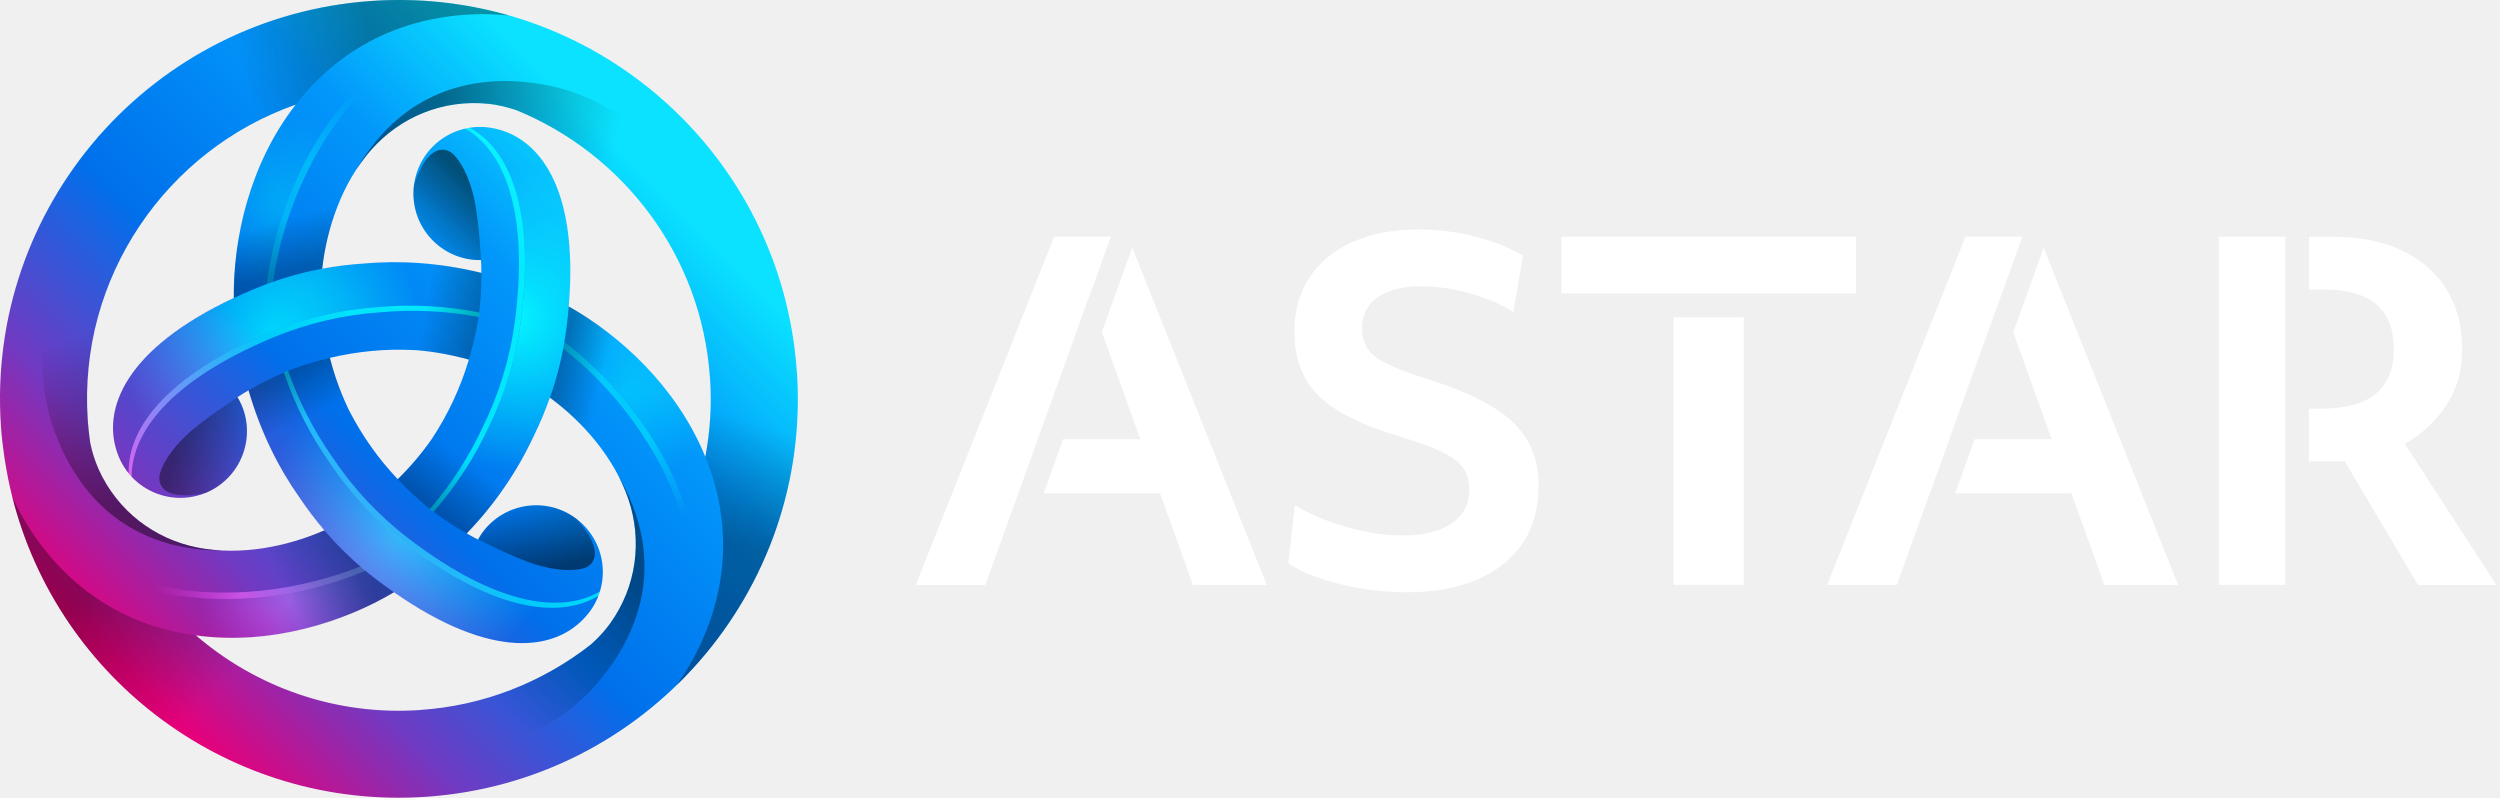
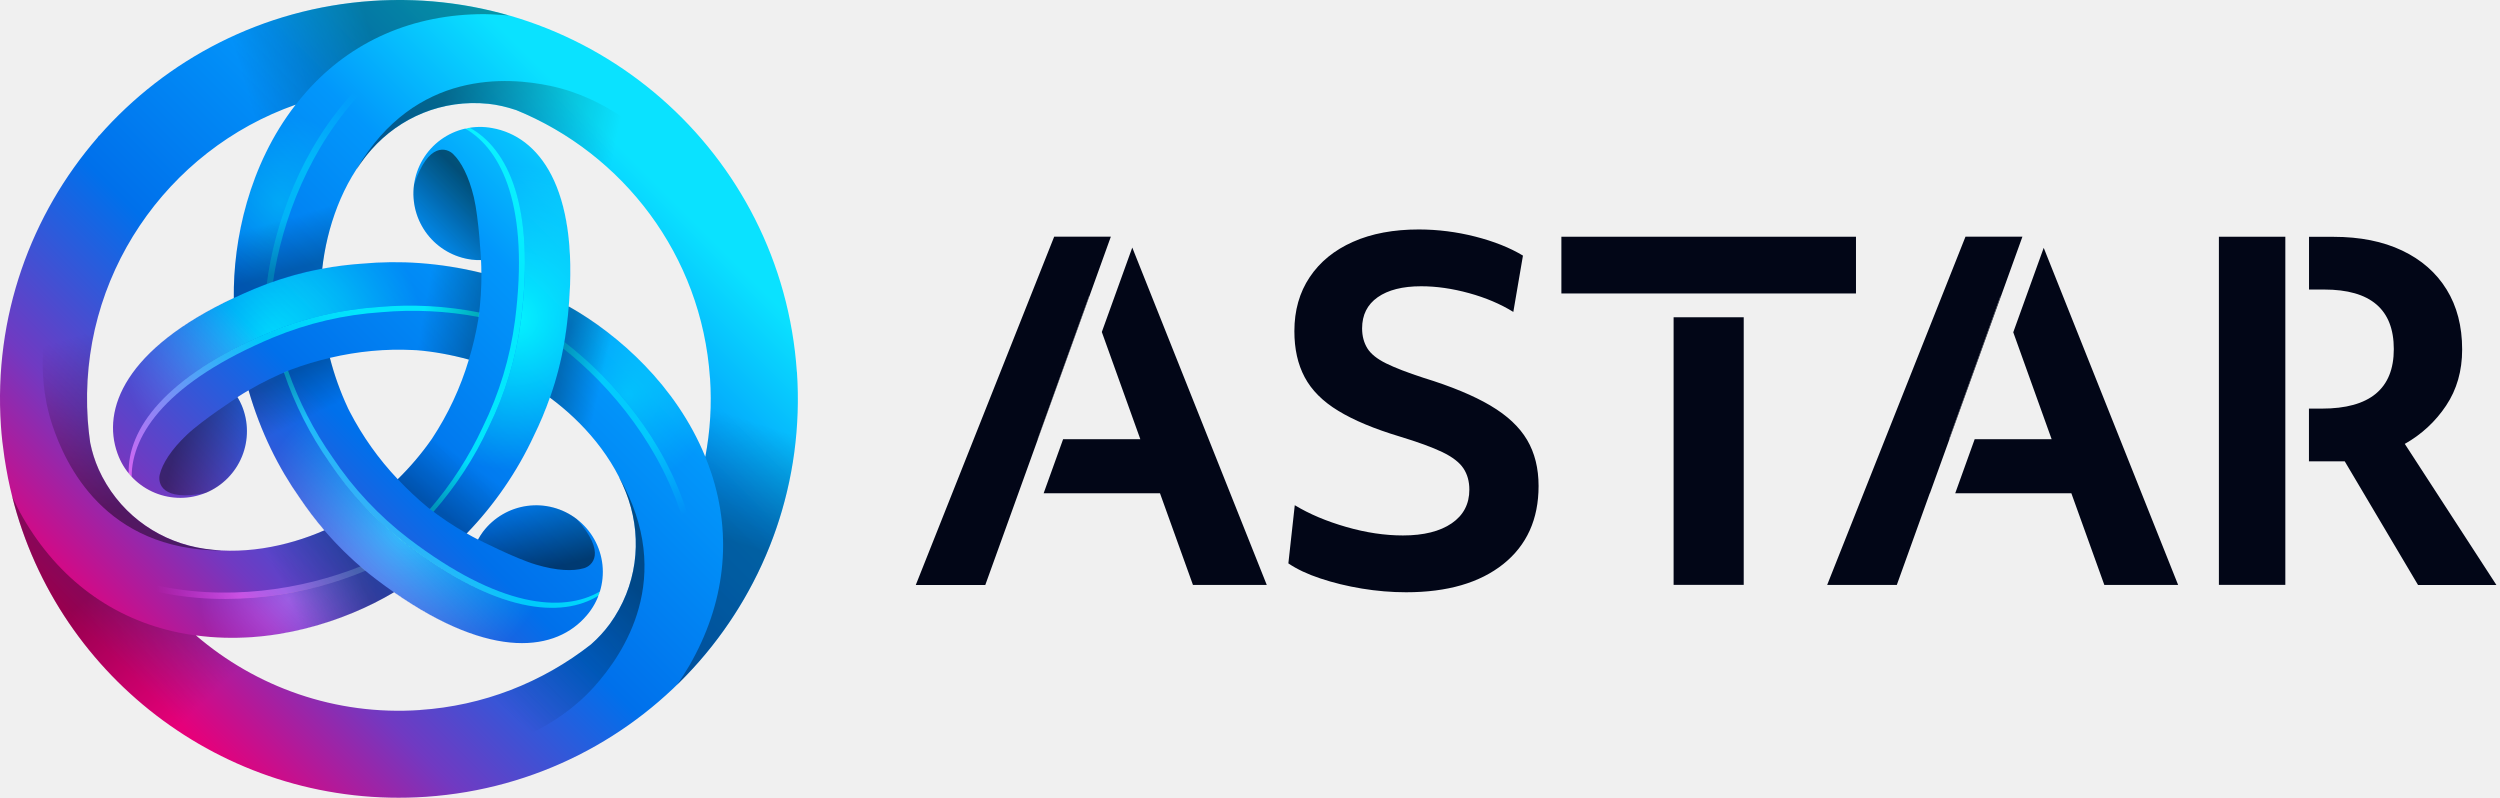
- <svg xmlns="http://www.w3.org/2000/svg" width="188" height="60" fill="none">
-   <path d="M59.923 27.965C58.8 11.433 44.49-1.053 27.963.07 19.73.631 12.5 4.466 7.454 10.211l-.015-.01c-.036.046-.067.092-.098.138C2.33 16.12-.49 23.801.07 32.036c.052.786.144 1.556.257 2.32 0 .037.01.067.015.103.077.503.165 1.007.262 1.5a29.526 29.526 0 0 0 .308 1.36c3.466 13.816 16.409 23.601 31.123 22.6 16.527-1.124 29.018-15.433 27.894-31.964l-.006.01Zm-6.53.446c.139 2.034.01 4.026-.354 5.946 0-.01-.01-.02-.01-.031-2.178-5.314-6.48-9.154-10.259-11.275.765-9.005-2.29-12.804-5.75-13.42a5.005 5.005 0 0 0-5.889 4.287 5.005 5.005 0 0 0 4.334 5.606c.241.031.477.041.708.036a19 19 0 0 1 .026.965c-3.199-.79-6.187-.95-8.913-.703a25.738 25.738 0 0 0-3.055.385c.34-3.04 1.484-6.459 3.697-8.954 2.14-2.418 5.324-3.799 8.794-3.445.658.067 1.361.231 1.992.442.031.01.062.02.088.025 8.04 3.276 13.96 10.91 14.586 20.136h.005Zm-20.911 4.58s0 .005-.005.01a21.148 21.148 0 0 1-2.567 3.035 22.32 22.32 0 0 1-3.615-5.088c-.046-.098-.097-.185-.144-.283v-.01a21.503 21.503 0 0 1-1.345-3.743c2.13-.503 4.22-.688 6.218-.59l.318.015h.01c1.253.103 2.557.334 3.907.704a22.359 22.359 0 0 1-2.772 5.945l-.005.005ZM22.234 7.87l-.015.02c-3.517 4.539-4.688 10.181-4.636 14.514-8.184 3.84-9.94 8.384-8.749 11.69.03.093.067.18.103.268a5.013 5.013 0 0 0 6.556 2.69 5.013 5.013 0 0 0 2.69-6.556 5.22 5.22 0 0 0-.323-.632c.257-.17.534-.338.832-.513.913 3.168 2.264 5.843 3.84 8.081.57.847 1.186 1.663 1.858 2.449-2.803 1.227-6.335 1.946-9.606 1.278-3.162-.646-5.95-2.71-7.382-5.894a9.532 9.532 0 0 1-.616-1.945 23.767 23.767 0 0 1-.19-1.73c-.73-10.746 5.935-20.311 15.638-23.72Zm9.354 45.524c-6.381.436-12.347-1.74-16.855-5.612 5.689.776 11.162-1.032 14.89-3.244 7.418 5.17 12.234 4.42 14.503 1.735a5.01 5.01 0 0 0-.77-7.25 5.01 5.01 0 0 0-7.024.95c-.143.19-.272.396-.385.601-.272-.139-.56-.293-.852-.462a26.8 26.8 0 0 0 5.067-7.373 26.09 26.09 0 0 0 1.191-2.839c2.465 1.818 4.857 4.513 5.915 7.68 1.022 3.06.631 6.51-1.412 9.34a9.534 9.534 0 0 1-1.376 1.504l-.02.02a23.303 23.303 0 0 1-12.866 4.945l-.006.005Z" fill="url(#a)" />
-   <path style="mix-blend-mode:overlay" opacity=".9" d="M37.02 9.626a4.871 4.871 0 0 0-1.705-.02c2.871 1.56 4.96 5.909 3.862 14.493a25.672 25.672 0 0 1-2.428 8.03 26.734 26.734 0 0 1-4.144 6.355 23.653 23.653 0 0 0 2.49 1.638 26.8 26.8 0 0 0 5.068-7.372 25.498 25.498 0 0 0 2.428-8.03c1.31-10.217-1.904-14.437-5.57-15.09v-.004Z" fill="url(#b)" />
-   <path d="M39.176 24.094c1.099-8.58-.991-12.933-3.861-14.494-.113.015-.22.041-.334.067 2.809 1.617 4.831 5.96 3.748 14.427a25.673 25.673 0 0 1-2.428 8.03 26.61 26.61 0 0 1-3.969 6.15c.092.072.18.139.272.205a26.84 26.84 0 0 0 4.143-6.356 25.499 25.499 0 0 0 2.429-8.03Z" fill="#fff" style="mix-blend-mode:overlay" opacity=".8" />
-   <path style="mix-blend-mode:overlay" opacity=".5" d="M28.266 43.557c-.272-.205-.529-.421-.79-.637-4.236 1.767-10.105 2.875-15.937 1.52a23.383 23.383 0 0 0 3.188 3.342c5.689.776 11.162-1.032 14.89-3.244a44.311 44.311 0 0 1-1.356-.986l.005.005Z" fill="url(#c)" />
-   <path style="mix-blend-mode:overlay" opacity=".6" d="M27.48 42.92c-.128-.108-.261-.215-.384-.323-4.267 1.704-10.166 2.726-15.983 1.273.144.19.288.385.431.57 5.828 1.355 11.701.247 15.937-1.52Z" fill="url(#d)" />
-   <path style="mix-blend-mode:overlay" opacity=".9" d="M8.839 34.1c.03.092.067.18.103.267.19.452.436.857.734 1.222-.082-3.265 2.639-7.255 10.617-10.592a25.619 25.619 0 0 1 8.168-1.91 26.604 26.604 0 0 1 7.578.411c.129-1.078.18-2.084.17-2.973a26.757 26.757 0 0 0-8.918-.703 25.649 25.649 0 0 0-8.169 1.91C9.62 25.706 7.571 30.599 8.84 34.105V34.1Z" fill="url(#e)" />
-   <path d="M20.293 25.002c-7.978 3.338-10.7 7.327-10.617 10.592.072.087.149.17.226.252-.006-3.24 2.746-7.162 10.617-10.459a25.622 25.622 0 0 1 8.168-1.91 26.717 26.717 0 0 1 7.311.36 7.67 7.67 0 0 0 .041-.339 26.794 26.794 0 0 0-7.578-.41 25.651 25.651 0 0 0-8.168 1.91v.004Z" fill="#fff" style="mix-blend-mode:overlay" opacity=".8" />
-   <path style="mix-blend-mode:overlay" opacity=".4" d="M42.601 24.715c-.04.339-.097.667-.154 1.001 3.645 2.783 7.542 7.316 9.288 13.04a23.595 23.595 0 0 0 1.299-4.435c-2.172-5.314-6.474-9.15-10.253-11.27-.046.54-.103 1.089-.175 1.664h-.005Z" fill="url(#f)" />
-   <path style="mix-blend-mode:overlay" opacity=".5" d="M42.447 25.716c-.031.164-.057.334-.088.498 3.61 2.844 7.445 7.44 9.093 13.205.097-.22.19-.442.277-.662-1.745-5.725-5.637-10.253-9.288-13.041h.006Z" fill="url(#g)" />
-   <path style="mix-blend-mode:overlay" opacity=".9" d="M44.126 46.268a5.13 5.13 0 0 0 .873-1.468c-2.788 1.704-7.6 1.34-14.484-3.903a25.524 25.524 0 0 1-5.74-6.12 26.634 26.634 0 0 1-3.435-6.766c-.996.426-1.894.888-2.664 1.34a26.87 26.87 0 0 0 3.85 8.076c1.54 2.3 3.46 4.38 5.74 6.12 8.194 6.243 13.457 5.57 15.854 2.72h.006Z" fill="url(#h)" />
-   <path d="M30.52 40.898c6.879 5.241 11.695 5.606 14.482 3.901.041-.107.077-.215.108-.318-2.803 1.628-7.578 1.201-14.365-3.968a25.526 25.526 0 0 1-5.74-6.12 26.648 26.648 0 0 1-3.342-6.51c-.108.046-.21.087-.313.133a26.633 26.633 0 0 0 3.434 6.767c1.54 2.3 3.46 4.38 5.74 6.12l-.005-.005Z" fill="#fff" style="mix-blend-mode:overlay" opacity=".8" />
-   <path style="mix-blend-mode:overlay" opacity=".3" d="M19.117 21.722c.313-.129.626-.247.944-.365.586-4.549 2.562-10.191 6.65-14.56-1.53.22-3.035.58-4.493 1.088C18.7 12.424 17.53 18.066 17.582 22.4c.487-.23.996-.457 1.53-.677h.005Z" fill="url(#i)" />
-   <path style="mix-blend-mode:overlay" opacity=".4" d="M20.06 21.357c.16-.056.314-.118.473-.174.657-4.55 2.721-10.166 6.885-14.479-.236.026-.473.057-.709.088-4.087 4.374-6.063 10.011-6.648 14.56v.005Z" fill="url(#j)" />
-   <path style="mix-blend-mode:multiply" opacity=".4" d="M27.963.071c-8.235.56-15.463 4.395-20.51 10.14l-.113.128c.98.976 4.194 2.896 5.493 3.697A23.43 23.43 0 0 1 22.24 7.87c.252-.329.518-.652.796-.965 3.388-3.825 8.014-5.843 13.384-5.843.596 0 1.813.098 1.838.098A29.793 29.793 0 0 0 27.964.07Z" fill="url(#k)" />
-   <path style="mix-blend-mode:multiply" opacity=".4" d="M31.588 53.399c-6.381.436-12.347-1.74-16.855-5.611a17.994 17.994 0 0 1-1.263-.211c-5.006-1.022-9.072-4.02-11.752-8.666a17.608 17.608 0 0 1-.806-1.582c3.466 13.816 16.409 23.602 31.118 22.6.067-1.514-.38-5.03-.447-6.53h.005Z" fill="url(#l)" />
-   <path style="mix-blend-mode:multiply" opacity=".4" d="M59.924 27.965c-.924-.093-5.422.262-6.53.446.138 2.034.01 4.026-.355 5.946.154.38.303.77.436 1.165 1.618 4.847 1.053 9.863-1.627 14.514a17.779 17.779 0 0 1-.965 1.49s.015-.011.02-.021c6.095-5.93 9.642-14.391 9.021-23.535v-.005Z" fill="url(#m)" />
-   <path style="mix-blend-mode:multiply" opacity=".5" d="M36.728 7.803c.657.067 1.36.231 1.992.442.03.01.062.02.087.025a23.587 23.587 0 0 1 6.998 4.426s.01.005.015.01c.986-1.124 2.88-2.361 2.88-2.361s-2.9-2.968-7.341-3.892c-3.106-.647-10.114-1.268-14.535 6.253l.041-.04c.329-.494.673-.976 1.068-1.418 2.141-2.418 5.324-3.8 8.795-3.445Z" fill="url(#n)" />
-   <path style="mix-blend-mode:multiply" opacity=".5" d="M45.856 46.925a9.537 9.537 0 0 1-1.376 1.504c-.02.02-.046.041-.067.062a23.606 23.606 0 0 1-7.331 3.845c-.005 0-.01 0-.016.005.483 1.417.606 3.676.606 3.676s4.02-1.026 7.04-4.41c2.11-2.367 6.155-8.127 1.852-15.715 0 0 .006.025.016.056.267.53.508 1.073.693 1.633 1.022 3.06.631 6.51-1.412 9.339l-.005.005Z" fill="url(#o)" />
-   <path style="mix-blend-mode:multiply" opacity=".5" d="M7.413 35.276a9.531 9.531 0 0 1-.617-1.946c-.005-.03-.015-.062-.02-.093-.38-2.767-.257-5.57.334-8.27v-.016c-1.469-.288-3.486-1.314-3.486-1.314s-1.12 4 .303 8.302c.996 3.013 3.958 9.395 12.68 9.462 0 0-.025-.006-.056-.016-.59-.036-1.18-.097-1.76-.215-3.163-.647-5.951-2.711-7.384-5.894h.006Z" fill="url(#p)" />
-   <path style="mix-blend-mode:multiply" opacity=".6" d="M35.465 19.52c.241.03.477.04.708.035 0 0-.159-3.116-.539-4.718-.385-1.597-.95-2.66-1.566-3.26-.446-.431-1.848-.966-2.936 2.33a5.005 5.005 0 0 0 4.333 5.607v.005Z" fill="url(#q)" />
-   <path style="mix-blend-mode:multiply" opacity=".5" d="M18.19 30.506a5.221 5.221 0 0 0-.324-.631s-2.624 1.694-3.815 2.823c-1.191 1.13-1.828 2.152-2.038 2.988-.149.601.087 2.08 3.486 1.376a5.013 5.013 0 0 0 2.69-6.556Z" fill="url(#r)" />
-   <path style="mix-blend-mode:multiply" opacity=".6" d="M36.338 39.968c-.144.19-.272.396-.385.6 0 0 2.778 1.423 4.354 1.89 1.576.468 2.777.509 3.604.272.596-.169 1.756-1.119-.55-3.706a5.01 5.01 0 0 0-7.023.95v-.006Z" fill="url(#s)" />
-   <path style="mix-blend-mode:multiply" opacity=".3" d="M35.26 27.046c-.63 2.095-1.514 4-2.597 5.678-.057.087-.113.175-.175.267 0 0 0 .005-.005.01a21.149 21.149 0 0 1-2.567 3.035c.688.729 1.427 1.437 2.244 2.11a23.507 23.507 0 0 0 2.936 1.971 26.798 26.798 0 0 0 5.068-7.372 26.08 26.08 0 0 0 1.19-2.84c-1.057-.775-2.125-1.396-3.11-1.817a22.816 22.816 0 0 0-2.989-1.042h.006Z" fill="url(#t)" />
-   <path style="mix-blend-mode:multiply" opacity=".3" d="M14.734 47.788c5.688.775 11.161-1.032 14.889-3.245a44.311 44.311 0 0 1-1.356-.986 25.583 25.583 0 0 1-3.88-3.67c-2.804 1.226-6.336 1.945-9.607 1.277-3.162-.646-5.95-2.71-7.383-5.893a9.533 9.533 0 0 1-.616-1.946c.827 5.801 3.753 10.863 7.948 14.462h.005Z" fill="url(#u)" />
-   <path style="mix-blend-mode:multiply" opacity=".3" d="M29.915 36.035a22.32 22.32 0 0 1-3.614-5.087c-.046-.098-.098-.185-.144-.283v-.01a21.503 21.503 0 0 1-1.345-3.743c-.976.231-1.956.519-2.942.889a23.8 23.8 0 0 0-3.173 1.55c.914 3.168 2.264 5.843 3.84 8.081.57.847 1.187 1.663 1.86 2.449 1.2-.524 2.274-1.145 3.13-1.787a23.401 23.401 0 0 0 2.393-2.064l-.005.005Z" fill="url(#v)" />
-   <path style="mix-blend-mode:multiply" opacity=".3" d="M22.22 7.89c-3.517 4.539-4.688 10.181-4.636 14.514a40.21 40.21 0 0 1 1.535-.682 25.254 25.254 0 0 1 5.113-1.525c.34-3.04 1.484-6.459 3.697-8.954 2.14-2.418 5.324-3.8 8.795-3.445.657.067 1.36.231 1.992.442.03.01.061.02.087.025A23.262 23.262 0 0 0 28.4 6.597c-2.156.149-4.22.585-6.171 1.273-.005.005-.01.015-.015.02h.005Z" fill="url(#w)" />
-   <path style="mix-blend-mode:multiply" opacity=".3" d="M53.034 34.316c-2.176-5.314-6.479-9.155-10.258-11.275-.046.54-.102 1.094-.18 1.674a25.417 25.417 0 0 1-1.237 5.19c2.465 1.818 4.857 4.513 5.915 7.681 1.021 3.06.631 6.51-1.412 9.339a9.537 9.537 0 0 1-1.376 1.504l-.02.02c4.405-3.46 7.52-8.45 8.589-14.097 0-.01-.01-.021-.01-.031l-.01-.005Z" fill="url(#x)" />
-   <path style="mix-blend-mode:multiply" opacity=".3" d="M24.216 23.811a23.07 23.07 0 0 0 .59 3.101c2.131-.503 4.22-.688 6.218-.59l.318.015h.01c1.253.103 2.557.334 3.908.704.287-.96.529-1.957.703-2.994.19-1.293.246-2.49.241-3.532-3.198-.79-6.186-.95-8.912-.703a25.72 25.72 0 0 0-3.055.385c-.144 1.304-.15 2.541-.016 3.61l-.005.004Z" fill="url(#y)" />
-   <path d="m150.427 22.281-3.861 10.746h.031l3.851-10.684-.021-.062ZM81.892 22.281l-3.86 10.746h.015l3.86-10.71-.015-.036ZM82.857 24.966l2.895 8.061h-5.806l-1.464 4.066h8.749l2.48 6.895h5.55L85.147 18.616l-2.29 6.35Z" fill="#fff" />
-   <path d="m78.031 33.027 3.861-10.746.016.036 1.627-4.518h-4.261L68.867 43.99h5.227l3.953-10.962h-.016ZM112.077 30.496c-1.263-.745-2.942-1.443-5.032-2.085-1.196-.39-2.131-.75-2.808-1.083-.678-.334-1.15-.713-1.412-1.134-.262-.427-.395-.925-.395-1.5 0-1.011.39-1.791 1.17-2.34.781-.55 1.874-.827 3.276-.827 1.15 0 2.346.174 3.599.518 1.252.344 2.361.816 3.327 1.412l.724-4.236c-.986-.595-2.188-1.073-3.599-1.432a17.292 17.292 0 0 0-4.221-.534c-1.904 0-3.563.308-4.959.93-1.402.62-2.485 1.504-3.255 2.654s-1.155 2.505-1.155 4.066c0 1.335.256 2.485.775 3.46.518.976 1.36 1.823 2.531 2.531 1.17.714 2.711 1.356 4.615 1.93 1.376.417 2.444.807 3.204 1.171.76.365 1.289.776 1.587 1.222.297.447.446.98.446 1.602 0 1.078-.441 1.925-1.324 2.531-.883.606-2.11.914-3.671.914-1.356 0-2.773-.21-4.256-.637-1.484-.426-2.773-.97-3.877-1.637l-.482 4.374c.641.436 1.448.816 2.413 1.135.965.323 2.002.575 3.116.76 1.114.184 2.223.277 3.327.277 3.101 0 5.535-.709 7.306-2.12 1.766-1.413 2.654-3.369 2.654-5.874 0-1.33-.287-2.485-.862-3.46-.575-.976-1.494-1.839-2.757-2.583l-.005-.005ZM139.57 17.8h-22.154v4.27h22.154V17.8ZM131.128 23.858h-5.273v20.125h5.273V23.858ZM146.567 33.027l3.861-10.746.02.062 1.638-4.544h-4.282l-10.402 26.19h5.237l2.48-6.896h.01l1.469-4.066h-.031ZM151.397 24.987l2.886 8.04h-5.787l-1.463 4.066h8.733l2.48 6.895h5.55l-10.109-25.352-2.29 6.351ZM180.846 33.376a8.995 8.995 0 0 0 3.101-2.875c.806-1.207 1.207-2.613 1.207-4.22 0-1.746-.39-3.25-1.171-4.513-.78-1.263-1.894-2.239-3.342-2.927-1.448-.688-3.168-1.032-5.17-1.032h-1.833v3.964h1.14c3.491 0 5.236 1.494 5.236 4.477 0 2.983-1.802 4.477-5.411 4.477h-.97v3.963h2.69l5.514 9.303h5.894l-6.89-10.612.005-.005ZM171.857 17.8h-4.996v26.183h4.996V17.8Z" fill="#fff" />
+ <svg xmlns="http://www.w3.org/2000/svg" width="188" height="60" viewBox="0 0 188 60" fill="none">
+   <g clip-path="url(#clip0_252_12026)">
+     <path d="M59.923 27.965C58.8 11.433 44.49 -1.053 27.963 0.07C19.73 0.631 12.5 4.466 7.454 10.211L7.439 10.201C7.403 10.247 7.372 10.293 7.341 10.339C2.33 16.12 -0.49 23.801 0.07 32.036C0.122 32.822 0.214 33.592 0.327 34.356C0.327 34.393 0.337 34.423 0.342 34.459C0.419 34.962 0.507 35.466 0.604 35.959C0.696 36.415 0.799 36.868 0.912 37.319C4.378 51.135 17.321 60.92 32.035 59.919C48.562 58.795 61.053 44.486 59.929 27.955L59.923 27.965ZM53.393 28.411C53.532 30.445 53.403 32.437 53.039 34.357C53.039 34.347 53.029 34.337 53.029 34.326C50.851 29.012 46.549 25.172 42.77 23.051C43.535 14.046 40.48 10.247 37.02 9.631C36.35 9.505 35.66 9.517 34.995 9.668C34.33 9.818 33.702 10.102 33.15 10.504C32.599 10.905 32.135 11.415 31.788 12.002C31.441 12.589 31.217 13.241 31.131 13.918C31.047 14.571 31.092 15.234 31.264 15.869C31.437 16.504 31.733 17.099 32.135 17.62C32.538 18.141 33.039 18.577 33.611 18.904C34.182 19.23 34.812 19.441 35.465 19.524C35.706 19.555 35.942 19.565 36.173 19.56C36.19 19.881 36.199 20.203 36.199 20.525C33 19.735 30.012 19.575 27.286 19.822C26.261 19.889 25.241 20.018 24.231 20.207C24.571 17.167 25.715 13.748 27.928 11.253C30.068 8.835 33.252 7.454 36.722 7.808C37.38 7.875 38.083 8.039 38.714 8.25C38.745 8.26 38.776 8.27 38.802 8.275C46.842 11.551 52.762 19.185 53.388 28.411H53.393ZM32.482 32.991C32.482 32.991 32.482 32.996 32.477 33.001C31.719 34.091 30.859 35.107 29.91 36.036C28.473 34.518 27.256 32.805 26.295 30.948C26.249 30.85 26.198 30.763 26.151 30.665V30.655C25.588 29.452 25.138 28.198 24.806 26.912C26.936 26.409 29.026 26.224 31.024 26.322L31.342 26.337H31.352C32.605 26.44 33.909 26.671 35.259 27.041C34.632 29.148 33.698 31.151 32.487 32.986L32.482 32.991ZM22.234 7.87L22.219 7.89C18.702 12.429 17.531 18.071 17.583 22.404C9.399 26.244 7.643 30.788 8.834 34.094C8.864 34.187 8.901 34.274 8.937 34.362C9.45 35.588 10.429 36.56 11.658 37.064C12.888 37.568 14.267 37.564 15.493 37.052C16.719 36.539 17.691 35.56 18.195 34.331C18.699 33.102 18.695 31.722 18.183 30.496C18.09 30.278 17.982 30.067 17.86 29.864C18.117 29.694 18.394 29.526 18.692 29.351C19.605 32.519 20.956 35.194 22.532 37.432C23.102 38.279 23.718 39.095 24.39 39.881C21.587 41.108 18.055 41.827 14.784 41.159C11.622 40.513 8.834 38.449 7.402 35.265C7.128 34.641 6.921 33.989 6.786 33.32C6.702 32.746 6.638 32.169 6.596 31.59C5.866 20.844 12.531 11.279 22.234 7.87ZM31.588 53.394C25.207 53.83 19.241 51.654 14.733 47.782C20.422 48.558 25.895 46.75 29.623 44.538C37.041 49.708 41.857 48.958 44.126 46.273C44.571 45.755 44.904 45.151 45.107 44.499C45.31 43.847 45.378 43.161 45.306 42.482C45.233 41.803 45.023 41.146 44.688 40.551C44.353 39.956 43.9 39.436 43.356 39.023C42.833 38.624 42.236 38.332 41.599 38.164C40.963 37.995 40.3 37.954 39.647 38.042C38.995 38.131 38.366 38.347 37.797 38.678C37.229 39.009 36.731 39.449 36.332 39.973C36.189 40.163 36.06 40.369 35.947 40.574C35.675 40.435 35.387 40.281 35.095 40.112C37.185 37.956 38.898 35.463 40.162 32.739C40.615 31.817 41.012 30.869 41.353 29.9C43.818 31.718 46.21 34.413 47.268 37.58C48.29 40.64 47.899 44.09 45.856 46.92C45.452 47.469 44.991 47.973 44.48 48.424L44.46 48.444C40.768 51.352 36.283 53.076 31.594 53.389L31.588 53.394Z" fill="url(#paint0_linear_252_12026)" />
+     <path style="mix-blend-mode:overlay" opacity="0.9" d="M37.02 9.626C36.457 9.519 35.88 9.512 35.315 9.606C38.186 11.166 40.275 15.515 39.177 24.099C38.813 26.891 37.993 29.604 36.749 32.129C35.677 34.434 34.281 36.573 32.605 38.484C33.4 39.082 34.231 39.629 35.095 40.122C37.185 37.966 38.899 35.474 40.163 32.75C41.41 30.226 42.23 27.512 42.591 24.72C43.901 14.503 40.687 10.283 37.021 9.63L37.02 9.626Z" fill="url(#paint1_radial_252_12026)" />
+     <g style="mix-blend-mode:overlay" opacity="0.8">
+       <path d="M39.176 24.094C40.275 15.514 38.185 11.161 35.315 9.6C35.202 9.615 35.095 9.641 34.981 9.667C37.79 11.284 39.812 15.627 38.729 24.094C38.365 26.886 37.545 29.599 36.301 32.124C35.268 34.347 33.932 36.417 32.332 38.274C32.424 38.346 32.512 38.413 32.604 38.479C34.279 36.567 35.674 34.427 36.747 32.123C37.995 29.599 38.815 26.886 39.176 24.094Z" fill="white" />
+     </g>
+     <path style="mix-blend-mode:overlay" opacity="0.5" d="M28.266 43.557C27.994 43.352 27.737 43.136 27.476 42.92C23.24 44.687 17.371 45.795 11.539 44.44C12.489 45.657 13.557 46.776 14.727 47.782C20.416 48.558 25.889 46.75 29.617 44.538C29.159 44.218 28.707 43.889 28.261 43.552L28.266 43.557Z" fill="url(#paint2_radial_252_12026)" />
+     <path style="mix-blend-mode:overlay" opacity="0.6" d="M27.48 42.92C27.352 42.812 27.219 42.705 27.096 42.597C22.829 44.301 16.93 45.323 11.113 43.87C11.257 44.06 11.401 44.255 11.544 44.44C17.372 45.795 23.244 44.687 27.48 42.92Z" fill="url(#paint3_linear_252_12026)" />
+     <path style="mix-blend-mode:overlay" opacity="0.9" d="M8.839 34.1C8.869 34.192 8.906 34.28 8.942 34.367C9.132 34.819 9.378 35.224 9.676 35.589C9.594 32.324 12.315 28.334 20.293 24.997C22.892 23.916 25.652 23.271 28.461 23.087C30.994 22.861 33.546 23 36.039 23.498C36.168 22.42 36.219 21.414 36.209 20.525C33.297 19.792 30.282 19.554 27.291 19.822C24.482 20.006 21.722 20.651 19.122 21.732C9.62 25.706 7.571 30.599 8.84 34.105V34.1H8.839Z" fill="url(#paint4_radial_252_12026)" />
+     <g style="mix-blend-mode:overlay" opacity="0.8">
+       <path d="M20.293 25.002C12.315 28.34 9.593 32.329 9.676 35.594C9.748 35.681 9.825 35.764 9.902 35.846C9.896 32.606 12.648 28.684 20.519 25.387C23.118 24.306 25.878 23.661 28.687 23.477C31.129 23.261 33.589 23.382 35.998 23.837C36.014 23.724 36.028 23.611 36.039 23.498C33.545 23.003 30.994 22.864 28.461 23.088C25.652 23.272 22.892 23.918 20.293 24.998V25.002Z" fill="white" />
+     </g>
+     <path style="mix-blend-mode:overlay" opacity="0.4" d="M42.601 24.715C42.561 25.054 42.504 25.382 42.447 25.716C46.092 28.499 49.989 33.032 51.735 38.756C52.312 37.324 52.747 35.838 53.034 34.321C50.862 29.007 46.56 25.171 42.781 23.051C42.735 23.591 42.678 24.14 42.606 24.715H42.601Z" fill="url(#paint5_radial_252_12026)" />
+     <path style="mix-blend-mode:overlay" opacity="0.5" d="M42.447 25.716C42.416 25.88 42.39 26.05 42.359 26.214C45.969 29.058 49.804 33.654 51.452 39.419C51.549 39.199 51.642 38.977 51.729 38.757C49.984 33.032 46.092 28.504 42.441 25.716H42.447Z" fill="url(#paint6_linear_252_12026)" />
+     <path style="mix-blend-mode:overlay" opacity="0.9" d="M44.126 46.268C44.497 45.831 44.792 45.335 44.999 44.8C42.211 46.504 37.399 46.14 30.515 40.897C28.277 39.188 26.338 37.12 24.775 34.777C23.313 32.697 22.156 30.419 21.34 28.011C20.344 28.437 19.446 28.899 18.676 29.351C19.499 32.239 20.8 34.969 22.526 37.427C24.066 39.727 25.986 41.807 28.266 43.547C36.46 49.79 41.723 49.117 44.12 46.267H44.126V46.268Z" fill="url(#paint7_radial_252_12026)" />
+     <g style="mix-blend-mode:overlay" opacity="0.8">
+       <path d="M30.52 40.898C37.399 46.139 42.215 46.504 45.002 44.799C45.043 44.692 45.079 44.584 45.11 44.481C42.307 46.109 37.532 45.682 30.745 40.513C28.507 38.804 26.568 36.736 25.005 34.393C23.597 32.387 22.472 30.196 21.663 27.883C21.555 27.929 21.453 27.97 21.35 28.016C22.166 30.424 23.322 32.703 24.784 34.783C26.324 37.083 28.244 39.163 30.524 40.903L30.519 40.898H30.52Z" fill="white" />
+     </g>
+     <path style="mix-blend-mode:overlay" opacity="0.3" d="M19.117 21.722C19.43 21.593 19.743 21.475 20.061 21.357C20.647 16.808 22.623 11.166 26.711 6.797C25.181 7.017 23.676 7.377 22.218 7.885C18.7 12.424 17.53 18.066 17.582 22.4C18.069 22.17 18.578 21.943 19.112 21.723L19.117 21.722Z" fill="url(#paint8_radial_252_12026)" />
+     <path style="mix-blend-mode:overlay" opacity="0.4" d="M20.06 21.357C20.22 21.301 20.374 21.239 20.533 21.183C21.19 16.633 23.254 11.017 27.418 6.704C27.182 6.73 26.945 6.761 26.709 6.792C22.622 11.166 20.646 16.803 20.061 21.352V21.357H20.06Z" fill="url(#paint9_linear_252_12026)" />
+     <path style="mix-blend-mode:multiply" opacity="0.4" d="M27.963 0.071C19.728 0.631 12.5 4.466 7.453 10.211L7.34 10.339C8.32 11.315 11.534 13.235 12.833 14.036C15.421 11.247 18.65 9.131 22.24 7.87C22.492 7.541 22.758 7.218 23.036 6.905C26.424 3.08 31.05 1.062 36.42 1.062C37.016 1.062 38.233 1.16 38.258 1.16C34.916 0.199 31.433 -0.17 27.964 0.07L27.963 0.071Z" fill="url(#paint10_linear_252_12026)" />
+     <path style="mix-blend-mode:multiply" opacity="0.4" d="M31.588 53.399C25.207 53.835 19.241 51.659 14.733 47.788C14.31 47.733 13.888 47.662 13.47 47.577C8.464 46.555 4.398 43.557 1.718 38.911C1.423 38.398 1.154 37.87 0.912 37.329C4.378 51.145 17.321 60.931 32.03 59.929C32.097 58.415 31.65 54.899 31.583 53.399H31.588Z" fill="url(#paint11_linear_252_12026)" />
+     <path style="mix-blend-mode:multiply" opacity="0.4" d="M59.924 27.965C59 27.872 54.502 28.227 53.394 28.411C53.532 30.445 53.404 32.437 53.039 34.357C53.193 34.737 53.342 35.127 53.475 35.522C55.093 40.369 54.528 45.385 51.848 50.036C51.551 50.548 51.229 51.046 50.883 51.526C50.883 51.526 50.898 51.515 50.903 51.505C56.998 45.575 60.545 37.114 59.924 27.97V27.965Z" fill="url(#paint12_linear_252_12026)" />
+     <path style="mix-blend-mode:multiply" opacity="0.5" d="M36.728 7.803C37.385 7.87 38.088 8.034 38.72 8.245C38.75 8.255 38.782 8.265 38.807 8.27C41.382 9.321 43.752 10.82 45.805 12.696C45.805 12.696 45.815 12.701 45.82 12.706C46.806 11.582 48.7 10.345 48.7 10.345C48.7 10.345 45.8 7.377 41.359 6.453C38.253 5.806 31.245 5.185 26.824 12.706L26.865 12.666C27.194 12.172 27.538 11.69 27.933 11.248C30.074 8.83 33.257 7.448 36.728 7.803Z" fill="url(#paint13_linear_252_12026)" />
+     <path style="mix-blend-mode:multiply" opacity="0.5" d="M45.856 46.925C45.452 47.474 44.991 47.978 44.48 48.429C44.46 48.449 44.434 48.47 44.413 48.491C42.215 50.194 39.733 51.496 37.082 52.336C37.077 52.336 37.072 52.336 37.066 52.341C37.549 53.758 37.672 56.017 37.672 56.017C37.672 56.017 41.692 54.991 44.712 51.607C46.822 49.24 50.867 43.48 46.564 35.892C46.564 35.892 46.57 35.917 46.58 35.948C46.847 36.478 47.088 37.021 47.273 37.581C48.295 40.641 47.904 44.091 45.861 46.92L45.856 46.925Z" fill="url(#paint14_linear_252_12026)" />
+     <path style="mix-blend-mode:multiply" opacity="0.5" d="M7.413 35.276C7.138 34.651 6.931 33.999 6.796 33.33C6.791 33.3 6.781 33.268 6.776 33.237C6.396 30.47 6.519 27.667 7.11 24.967V24.951C5.641 24.663 3.624 23.637 3.624 23.637C3.624 23.637 2.504 27.637 3.927 31.939C4.923 34.952 7.885 41.334 16.607 41.401C16.607 41.401 16.582 41.395 16.551 41.385C15.961 41.349 15.371 41.288 14.791 41.17C11.628 40.523 8.84 38.459 7.407 35.276H7.413Z" fill="url(#paint15_linear_252_12026)" />
+     <path style="mix-blend-mode:multiply" opacity="0.6" d="M35.465 19.52C35.706 19.55 35.942 19.56 36.173 19.555C36.173 19.555 36.014 16.439 35.634 14.837C35.249 13.24 34.684 12.177 34.068 11.577C33.622 11.146 32.22 10.611 31.132 13.907C31.048 14.56 31.093 15.223 31.265 15.858C31.437 16.493 31.733 17.088 32.135 17.609C32.538 18.13 33.039 18.566 33.611 18.893C34.182 19.22 34.812 19.431 35.465 19.514V19.519V19.52Z" fill="url(#paint16_linear_252_12026)" />
+     <path style="mix-blend-mode:multiply" opacity="0.5" d="M18.19 30.506C18.096 30.289 17.988 30.078 17.866 29.875C17.866 29.875 15.242 31.569 14.051 32.698C12.86 33.828 12.223 34.85 12.013 35.686C11.864 36.287 12.1 37.766 15.499 37.062C16.725 36.549 17.697 35.57 18.201 34.341C18.705 33.111 18.701 31.732 18.189 30.506H18.19Z" fill="url(#paint17_linear_252_12026)" />
+     <path style="mix-blend-mode:multiply" opacity="0.6" d="M36.338 39.968C36.194 40.158 36.066 40.364 35.953 40.568C35.953 40.568 38.731 41.991 40.307 42.458C41.883 42.926 43.084 42.967 43.911 42.73C44.507 42.561 45.667 41.611 43.361 39.024C42.838 38.625 42.241 38.333 41.604 38.165C40.968 37.997 40.305 37.956 39.653 38.044C39.001 38.132 38.372 38.348 37.803 38.679C37.235 39.01 36.737 39.45 36.338 39.974V39.968Z" fill="url(#paint18_linear_252_12026)" />
+     <path style="mix-blend-mode:multiply" opacity="0.3" d="M35.26 27.046C34.63 29.141 33.746 31.046 32.663 32.724C32.606 32.811 32.55 32.899 32.488 32.991C32.488 32.991 32.488 32.996 32.483 33.001C31.724 34.091 30.865 35.107 29.916 36.036C30.604 36.765 31.343 37.473 32.16 38.146C33.088 38.876 34.069 39.535 35.096 40.117C37.187 37.961 38.9 35.469 40.164 32.745C40.616 31.823 41.014 30.874 41.354 29.905C40.297 29.13 39.229 28.509 38.244 28.088C37.273 27.672 36.274 27.324 35.255 27.046H35.261H35.26Z" fill="url(#paint19_linear_252_12026)" />
+     <path style="mix-blend-mode:multiply" opacity="0.3" d="M14.734 47.788C20.422 48.563 25.895 46.756 29.623 44.543C29.165 44.223 28.713 43.894 28.267 43.557C26.849 42.472 25.549 41.242 24.387 39.887C21.583 41.113 18.051 41.832 14.78 41.164C11.618 40.518 8.83 38.454 7.397 35.271C7.123 34.646 6.916 33.994 6.781 33.325C7.608 39.126 10.534 44.188 14.729 47.787L14.734 47.788Z" fill="url(#paint20_linear_252_12026)" />
+     <path style="mix-blend-mode:multiply" opacity="0.3" d="M29.915 36.035C28.478 34.517 27.262 32.804 26.301 30.948C26.255 30.85 26.203 30.763 26.157 30.665V30.655C25.594 29.452 25.144 28.198 24.812 26.912C23.836 27.143 22.856 27.431 21.87 27.801C20.775 28.238 19.715 28.756 18.697 29.351C19.611 32.519 20.961 35.194 22.537 37.432C23.107 38.279 23.724 39.095 24.397 39.881C25.597 39.357 26.671 38.736 27.527 38.094C28.37 37.461 29.17 36.771 29.92 36.03L29.915 36.035Z" fill="url(#paint21_linear_252_12026)" />
+     <path style="mix-blend-mode:multiply" opacity="0.3" d="M22.22 7.89C18.703 12.429 17.532 18.071 17.584 22.404C18.091 22.166 18.603 21.939 19.119 21.722C20.765 21.035 22.479 20.523 24.232 20.197C24.572 17.157 25.716 13.738 27.929 11.243C30.069 8.825 33.253 7.443 36.724 7.798C37.381 7.865 38.084 8.029 38.716 8.24C38.746 8.25 38.777 8.26 38.803 8.265C35.509 6.921 31.95 6.35 28.4 6.597C26.244 6.746 24.18 7.182 22.229 7.87C22.224 7.875 22.219 7.885 22.214 7.89H22.22Z" fill="url(#paint22_linear_252_12026)" />
+     <path style="mix-blend-mode:multiply" opacity="0.3" d="M53.034 34.316C50.858 29.002 46.555 25.161 42.776 23.041C42.73 23.581 42.674 24.135 42.596 24.715C42.367 26.484 41.952 28.223 41.359 29.905C43.824 31.723 46.216 34.418 47.274 37.586C48.295 40.646 47.905 44.096 45.862 46.925C45.458 47.474 44.997 47.978 44.486 48.429L44.466 48.449C48.871 44.989 51.986 39.999 53.055 34.352C53.055 34.342 53.045 34.331 53.045 34.321L53.034 34.316Z" fill="url(#paint23_linear_252_12026)" />
+     <path style="mix-blend-mode:multiply" opacity="0.3" d="M24.216 23.811C24.342 24.857 24.539 25.893 24.806 26.912C26.937 26.409 29.026 26.224 31.024 26.322L31.342 26.337H31.352C32.605 26.44 33.909 26.671 35.26 27.041C35.547 26.081 35.789 25.084 35.963 24.047C36.153 22.754 36.209 21.557 36.204 20.515C33.006 19.725 30.018 19.565 27.292 19.812C26.267 19.879 25.247 20.008 24.237 20.197C24.093 21.501 24.087 22.738 24.221 23.807L24.216 23.811Z" fill="url(#paint24_linear_252_12026)" />
+     <path d="M150.427 22.281L146.566 33.027H146.597L150.448 22.343L150.427 22.281ZM81.892 22.281L78.032 33.027H78.047L81.907 22.317L81.892 22.281ZM82.857 24.966L85.752 33.027H79.946L78.482 37.093H87.231L89.711 43.988H95.261L85.147 18.616L82.857 24.966Z" fill="#020617" />
+     <path d="M78.031 33.027L81.892 22.281L81.908 22.317L83.535 17.799H79.274L68.867 43.99H74.094L78.047 33.028L78.031 33.027ZM112.077 30.496C110.814 29.751 109.135 29.053 107.045 28.411C105.849 28.021 104.914 27.661 104.237 27.328C103.559 26.994 103.087 26.615 102.825 26.194C102.563 25.767 102.43 25.269 102.43 24.694C102.43 23.683 102.82 22.903 103.6 22.354C104.381 21.804 105.474 21.527 106.876 21.527C108.026 21.527 109.222 21.701 110.475 22.045C111.727 22.389 112.836 22.861 113.802 23.457L114.526 19.221C113.54 18.626 112.338 18.148 110.927 17.789C109.547 17.438 108.13 17.259 106.706 17.255C104.802 17.255 103.143 17.563 101.747 18.185C100.345 18.805 99.262 19.689 98.492 20.839C97.722 21.989 97.337 23.344 97.337 24.905C97.337 26.24 97.593 27.39 98.112 28.365C98.63 29.341 99.472 30.188 100.643 30.896C101.813 31.61 103.354 32.252 105.258 32.826C106.634 33.243 107.702 33.633 108.462 33.997C109.222 34.362 109.751 34.773 110.049 35.219C110.346 35.666 110.495 36.199 110.495 36.821C110.495 37.899 110.054 38.746 109.171 39.352C108.288 39.958 107.061 40.266 105.5 40.266C104.144 40.266 102.727 40.056 101.244 39.629C99.76 39.203 98.471 38.659 97.367 37.992L96.885 42.366C97.526 42.802 98.333 43.182 99.298 43.501C100.263 43.824 101.3 44.076 102.414 44.261C103.528 44.445 104.637 44.538 105.741 44.538C108.842 44.538 111.276 43.829 113.047 42.418C114.813 41.005 115.701 39.049 115.701 36.544C115.701 35.214 115.414 34.059 114.839 33.084C114.264 32.108 113.345 31.245 112.082 30.501L112.077 30.496ZM139.57 17.8H117.416V22.07H139.57V17.8ZM131.128 23.858H125.855V43.983H131.128V23.858ZM146.567 33.027L150.428 22.281L150.448 22.343L152.086 17.799H147.804L137.402 43.989H142.639L145.119 37.093H145.129L146.598 33.027H146.567ZM151.397 24.987L154.283 33.027H148.496L147.033 37.093H155.766L158.246 43.988H163.796L153.687 18.636L151.397 24.987ZM180.846 33.376C182.093 32.678 183.156 31.692 183.947 30.501C184.753 29.294 185.154 27.888 185.154 26.281C185.154 24.535 184.764 23.031 183.983 21.768C183.203 20.505 182.089 19.529 180.641 18.841C179.193 18.153 177.473 17.809 175.471 17.809H173.638V21.773H174.778C178.269 21.773 180.014 23.267 180.014 26.25C180.014 29.233 178.212 30.727 174.603 30.727H173.633V34.69H176.323L181.837 43.993H187.731L180.841 33.381L180.846 33.376ZM171.857 17.8H166.861V43.983H171.857V17.8Z" fill="#020617" />
+   </g>
  <defs>
-     <linearGradient id="a" x1="9.527" y1="50.473" x2="47.776" y2="12.219" gradientUnits="userSpaceOnUse">
+     <linearGradient id="paint0_linear_252_12026" x1="9.527" y1="50.473" x2="47.776" y2="12.219" gradientUnits="userSpaceOnUse">
      <stop stop-color="#E6007A" />
-       <stop offset=".21" stop-color="#703AC2" />
-       <stop offset=".46" stop-color="#0070EB" />
-       <stop offset=".77" stop-color="#0297FB" />
+       <stop offset="0.21" stop-color="#703AC2" />
+       <stop offset="0.46" stop-color="#0070EB" />
+       <stop offset="0.77" stop-color="#0297FB" />
      <stop offset="1" stop-color="#0AE2FF" />
    </linearGradient>
-     <linearGradient id="d" x1="11.729" y1="43.963" x2="18.127" y2="43.875" gradientUnits="userSpaceOnUse">
-       <stop stop-color="#fff" stop-opacity="0" />
-       <stop offset="1" stop-color="#fff" />
+     <radialGradient id="paint1_radial_252_12026" cx="0" cy="0" r="1" gradientUnits="userSpaceOnUse" gradientTransform="translate(38.55 23.924) scale(11.408)">
+       <stop stop-color="white" />
+       <stop offset="1" stop-color="white" stop-opacity="0" />
+     </radialGradient>
+     <radialGradient id="paint2_radial_252_12026" cx="0" cy="0" r="1" gradientUnits="userSpaceOnUse" gradientTransform="translate(21.6899 45.087) scale(6.63838 6.63839)">
+       <stop stop-color="white" />
+       <stop offset="1" stop-color="white" stop-opacity="0" />
+     </radialGradient>
+     <linearGradient id="paint3_linear_252_12026" x1="11.729" y1="43.963" x2="18.127" y2="43.875" gradientUnits="userSpaceOnUse">
+       <stop stop-color="white" stop-opacity="0" />
+       <stop offset="1" stop-color="white" />
    </linearGradient>
-     <linearGradient id="g" x1="51.227" y1="38.832" x2="47.952" y2="33.336" gradientUnits="userSpaceOnUse">
-       <stop stop-color="#fff" stop-opacity="0" />
-       <stop offset="1" stop-color="#fff" />
+     <radialGradient id="paint4_radial_252_12026" cx="0" cy="0" r="1" gradientUnits="userSpaceOnUse" gradientTransform="translate(20.4642 25.627) rotate(-120) scale(11.408 11.408)">
+       <stop stop-color="white" />
+       <stop offset="1" stop-color="white" stop-opacity="0" />
+     </radialGradient>
+     <radialGradient id="paint5_radial_252_12026" cx="0" cy="0" r="1" gradientUnits="userSpaceOnUse" gradientTransform="translate(47.2227 29.648) rotate(-120) scale(6.63838)">
+       <stop stop-color="white" />
+       <stop offset="1" stop-color="white" stop-opacity="0" />
+     </radialGradient>
+     <linearGradient id="paint6_linear_252_12026" x1="51.227" y1="38.832" x2="47.952" y2="33.336" gradientUnits="userSpaceOnUse">
+       <stop stop-color="white" stop-opacity="0" />
+       <stop offset="1" stop-color="white" />
    </linearGradient>
-     <linearGradient id="j" x1="27.032" y1="7.193" x2="23.913" y2="12.78" gradientUnits="userSpaceOnUse">
-       <stop stop-color="#fff" stop-opacity="0" />
-       <stop offset="1" stop-color="#fff" />
+     <radialGradient id="paint7_radial_252_12026" cx="0" cy="0" r="1" gradientUnits="userSpaceOnUse" gradientTransform="translate(30.4407 39.9111) rotate(120) scale(11.408)">
+       <stop stop-color="white" />
+       <stop offset="1" stop-color="white" stop-opacity="0" />
+     </radialGradient>
+     <radialGradient id="paint8_radial_252_12026" cx="0" cy="0" r="1" gradientUnits="userSpaceOnUse" gradientTransform="translate(21.0824 15.2601) rotate(120) scale(6.63838)">
+       <stop stop-color="white" />
+       <stop offset="1" stop-color="white" stop-opacity="0" />
+     </radialGradient>
+     <linearGradient id="paint9_linear_252_12026" x1="27.032" y1="7.193" x2="23.913" y2="12.78" gradientUnits="userSpaceOnUse">
+       <stop stop-color="white" stop-opacity="0" />
+       <stop offset="1" stop-color="white" />
    </linearGradient>
-     <linearGradient id="k" x1="28.426" y1="4.353" x2="18.65" y2="7.197" gradientUnits="userSpaceOnUse">
+     <linearGradient id="paint10_linear_252_12026" x1="28.426" y1="4.353" x2="18.65" y2="7.197" gradientUnits="userSpaceOnUse">
      <stop stop-color="#231F20" />
-       <stop offset="1" stop-color="#fff" />
+       <stop offset="1" stop-color="white" />
    </linearGradient>
-     <linearGradient id="l" x1="9.958" y1="41.627" x2="18.132" y2="50.159" gradientUnits="userSpaceOnUse">
+     <linearGradient id="paint11_linear_252_12026" x1="9.958" y1="41.627" x2="18.132" y2="50.159" gradientUnits="userSpaceOnUse">
      <stop stop-color="#231F20" />
-       <stop offset="1" stop-color="#fff" />
+       <stop offset="1" stop-color="white" />
    </linearGradient>
-     <linearGradient id="m" x1="53.825" y1="40.343" x2="56.669" y2="31.697" gradientUnits="userSpaceOnUse">
+     <linearGradient id="paint12_linear_252_12026" x1="53.825" y1="40.343" x2="56.669" y2="31.697" gradientUnits="userSpaceOnUse">
      <stop stop-color="#231F20" />
-       <stop offset="1" stop-color="#fff" />
+       <stop offset="1" stop-color="white" />
    </linearGradient>
-     <linearGradient id="n" x1="32.877" y1="9.302" x2="45.98" y2="12.301" gradientUnits="userSpaceOnUse">
+     <linearGradient id="paint13_linear_252_12026" x1="32.877" y1="9.302" x2="45.98" y2="12.301" gradientUnits="userSpaceOnUse">
      <stop stop-color="#231F20" />
-       <stop offset="1" stop-color="#fff" />
+       <stop offset="1" stop-color="white" />
    </linearGradient>
-     <linearGradient id="o" x1="46.486" y1="42.84" x2="37.331" y2="52.69" gradientUnits="userSpaceOnUse">
+     <linearGradient id="paint14_linear_252_12026" x1="46.486" y1="42.84" x2="37.331" y2="52.69" gradientUnits="userSpaceOnUse">
      <stop stop-color="#231F20" />
-       <stop offset="1" stop-color="#fff" />
+       <stop offset="1" stop-color="white" />
    </linearGradient>
-     <linearGradient id="p" x1="10.633" y1="37.861" x2="6.683" y2="25.012" gradientUnits="userSpaceOnUse">
+     <linearGradient id="paint15_linear_252_12026" x1="10.633" y1="37.861" x2="6.683" y2="25.012" gradientUnits="userSpaceOnUse">
      <stop stop-color="#231F20" />
-       <stop offset="1" stop-color="#fff" />
+       <stop offset="1" stop-color="white" />
    </linearGradient>
-     <linearGradient id="q" x1="35.742" y1="14.133" x2="31.599" y2="18.282" gradientUnits="userSpaceOnUse">
+     <linearGradient id="paint16_linear_252_12026" x1="35.742" y1="14.133" x2="31.599" y2="18.282" gradientUnits="userSpaceOnUse">
      <stop stop-color="#231F20" />
-       <stop offset="1" stop-color="#fff" />
+       <stop offset="1" stop-color="white" />
    </linearGradient>
-     <linearGradient id="r" x1="13.389" y1="32.951" x2="19.051" y2="34.472" gradientUnits="userSpaceOnUse">
+     <linearGradient id="paint17_linear_252_12026" x1="13.389" y1="32.951" x2="19.051" y2="34.472" gradientUnits="userSpaceOnUse">
      <stop stop-color="#231F20" />
-       <stop offset="1" stop-color="#fff" />
+       <stop offset="1" stop-color="white" />
    </linearGradient>
-     <linearGradient id="s" x1="40.861" y1="42.903" x2="39.344" y2="37.243" gradientUnits="userSpaceOnUse">
+     <linearGradient id="paint18_linear_252_12026" x1="40.861" y1="42.903" x2="39.344" y2="37.243" gradientUnits="userSpaceOnUse">
      <stop stop-color="#231F20" />
-       <stop offset="1" stop-color="#fff" />
+       <stop offset="1" stop-color="white" />
    </linearGradient>
-     <linearGradient id="t" x1="32.242" y1="37.868" x2="34.732" y2="34.434" gradientUnits="userSpaceOnUse">
+     <linearGradient id="paint19_linear_252_12026" x1="32.242" y1="37.868" x2="34.732" y2="34.434" gradientUnits="userSpaceOnUse">
      <stop stop-color="#231F20" />
-       <stop offset="1" stop-color="#fff" />
+       <stop offset="1" stop-color="white" />
    </linearGradient>
-     <linearGradient id="u" x1="23.678" y1="36.38" x2="18.703" y2="38.752" gradientUnits="userSpaceOnUse">
+     <linearGradient id="paint20_linear_252_12026" x1="23.678" y1="36.38" x2="18.703" y2="38.752" gradientUnits="userSpaceOnUse">
      <stop stop-color="#231F20" />
-       <stop offset="1" stop-color="#fff" />
+       <stop offset="1" stop-color="white" />
    </linearGradient>
-     <linearGradient id="v" x1="21.87" y1="28.098" x2="23.41" y2="31.297" gradientUnits="userSpaceOnUse">
+     <linearGradient id="paint21_linear_252_12026" x1="21.87" y1="28.098" x2="23.41" y2="31.297" gradientUnits="userSpaceOnUse">
      <stop stop-color="#231F20" />
-       <stop offset="1" stop-color="#fff" />
+       <stop offset="1" stop-color="white" />
    </linearGradient>
-     <linearGradient id="w" x1="29.033" y1="18.22" x2="27.97" y2="14.549" gradientUnits="userSpaceOnUse">
+     <linearGradient id="paint22_linear_252_12026" x1="29.033" y1="18.22" x2="27.97" y2="14.549" gradientUnits="userSpaceOnUse">
      <stop stop-color="#231F20" />
-       <stop offset="1" stop-color="#fff" />
+       <stop offset="1" stop-color="white" />
    </linearGradient>
-     <linearGradient id="x" x1="40.523" y1="35.034" x2="43.603" y2="35.743" gradientUnits="userSpaceOnUse">
+     <linearGradient id="paint23_linear_252_12026" x1="40.523" y1="35.034" x2="43.603" y2="35.743" gradientUnits="userSpaceOnUse">
      <stop stop-color="#231F20" />
-       <stop offset="1" stop-color="#fff" />
+       <stop offset="1" stop-color="white" />
    </linearGradient>
-     <linearGradient id="y" x1="35.691" y1="24.628" x2="31.784" y2="23.919" gradientUnits="userSpaceOnUse">
+     <linearGradient id="paint24_linear_252_12026" x1="35.691" y1="24.628" x2="31.784" y2="23.919" gradientUnits="userSpaceOnUse">
      <stop stop-color="#231F20" />
-       <stop offset="1" stop-color="#fff" />
+       <stop offset="1" stop-color="white" />
    </linearGradient>
-     <radialGradient id="b" cx="0" cy="0" r="1" gradientUnits="userSpaceOnUse" gradientTransform="translate(38.55 23.924) scale(11.408)">
-       <stop stop-color="#fff" />
-       <stop offset="1" stop-color="#fff" stop-opacity="0" />
-     </radialGradient>
-     <radialGradient id="c" cx="0" cy="0" r="1" gradientUnits="userSpaceOnUse" gradientTransform="matrix(6.63838 0 0 6.63839 21.69 45.087)">
-       <stop stop-color="#fff" />
-       <stop offset="1" stop-color="#fff" stop-opacity="0" />
-     </radialGradient>
-     <radialGradient id="e" cx="0" cy="0" r="1" gradientUnits="userSpaceOnUse" gradientTransform="rotate(-120 17.63 6.906) scale(11.408)">
-       <stop stop-color="#fff" />
-       <stop offset="1" stop-color="#fff" stop-opacity="0" />
-     </radialGradient>
-     <radialGradient id="f" cx="0" cy="0" r="1" gradientUnits="userSpaceOnUse" gradientTransform="rotate(-120 32.17 1.192) scale(6.63838)">
-       <stop stop-color="#fff" />
-       <stop offset="1" stop-color="#fff" stop-opacity="0" />
-     </radialGradient>
-     <radialGradient id="h" cx="0" cy="0" r="1" gradientUnits="userSpaceOnUse" gradientTransform="rotate(120 3.699 28.743) scale(11.408)">
-       <stop stop-color="#fff" />
-       <stop offset="1" stop-color="#fff" stop-opacity="0" />
-     </radialGradient>
-     <radialGradient id="i" cx="0" cy="0" r="1" gradientUnits="userSpaceOnUse" gradientTransform="rotate(120 6.136 13.716) scale(6.63838)">
-       <stop stop-color="#fff" />
-       <stop offset="1" stop-color="#fff" stop-opacity="0" />
-     </radialGradient>
+     <clipPath id="clip0_252_12026">
+       <rect width="188" height="60" fill="white" />
+     </clipPath>
  </defs>
</svg>
